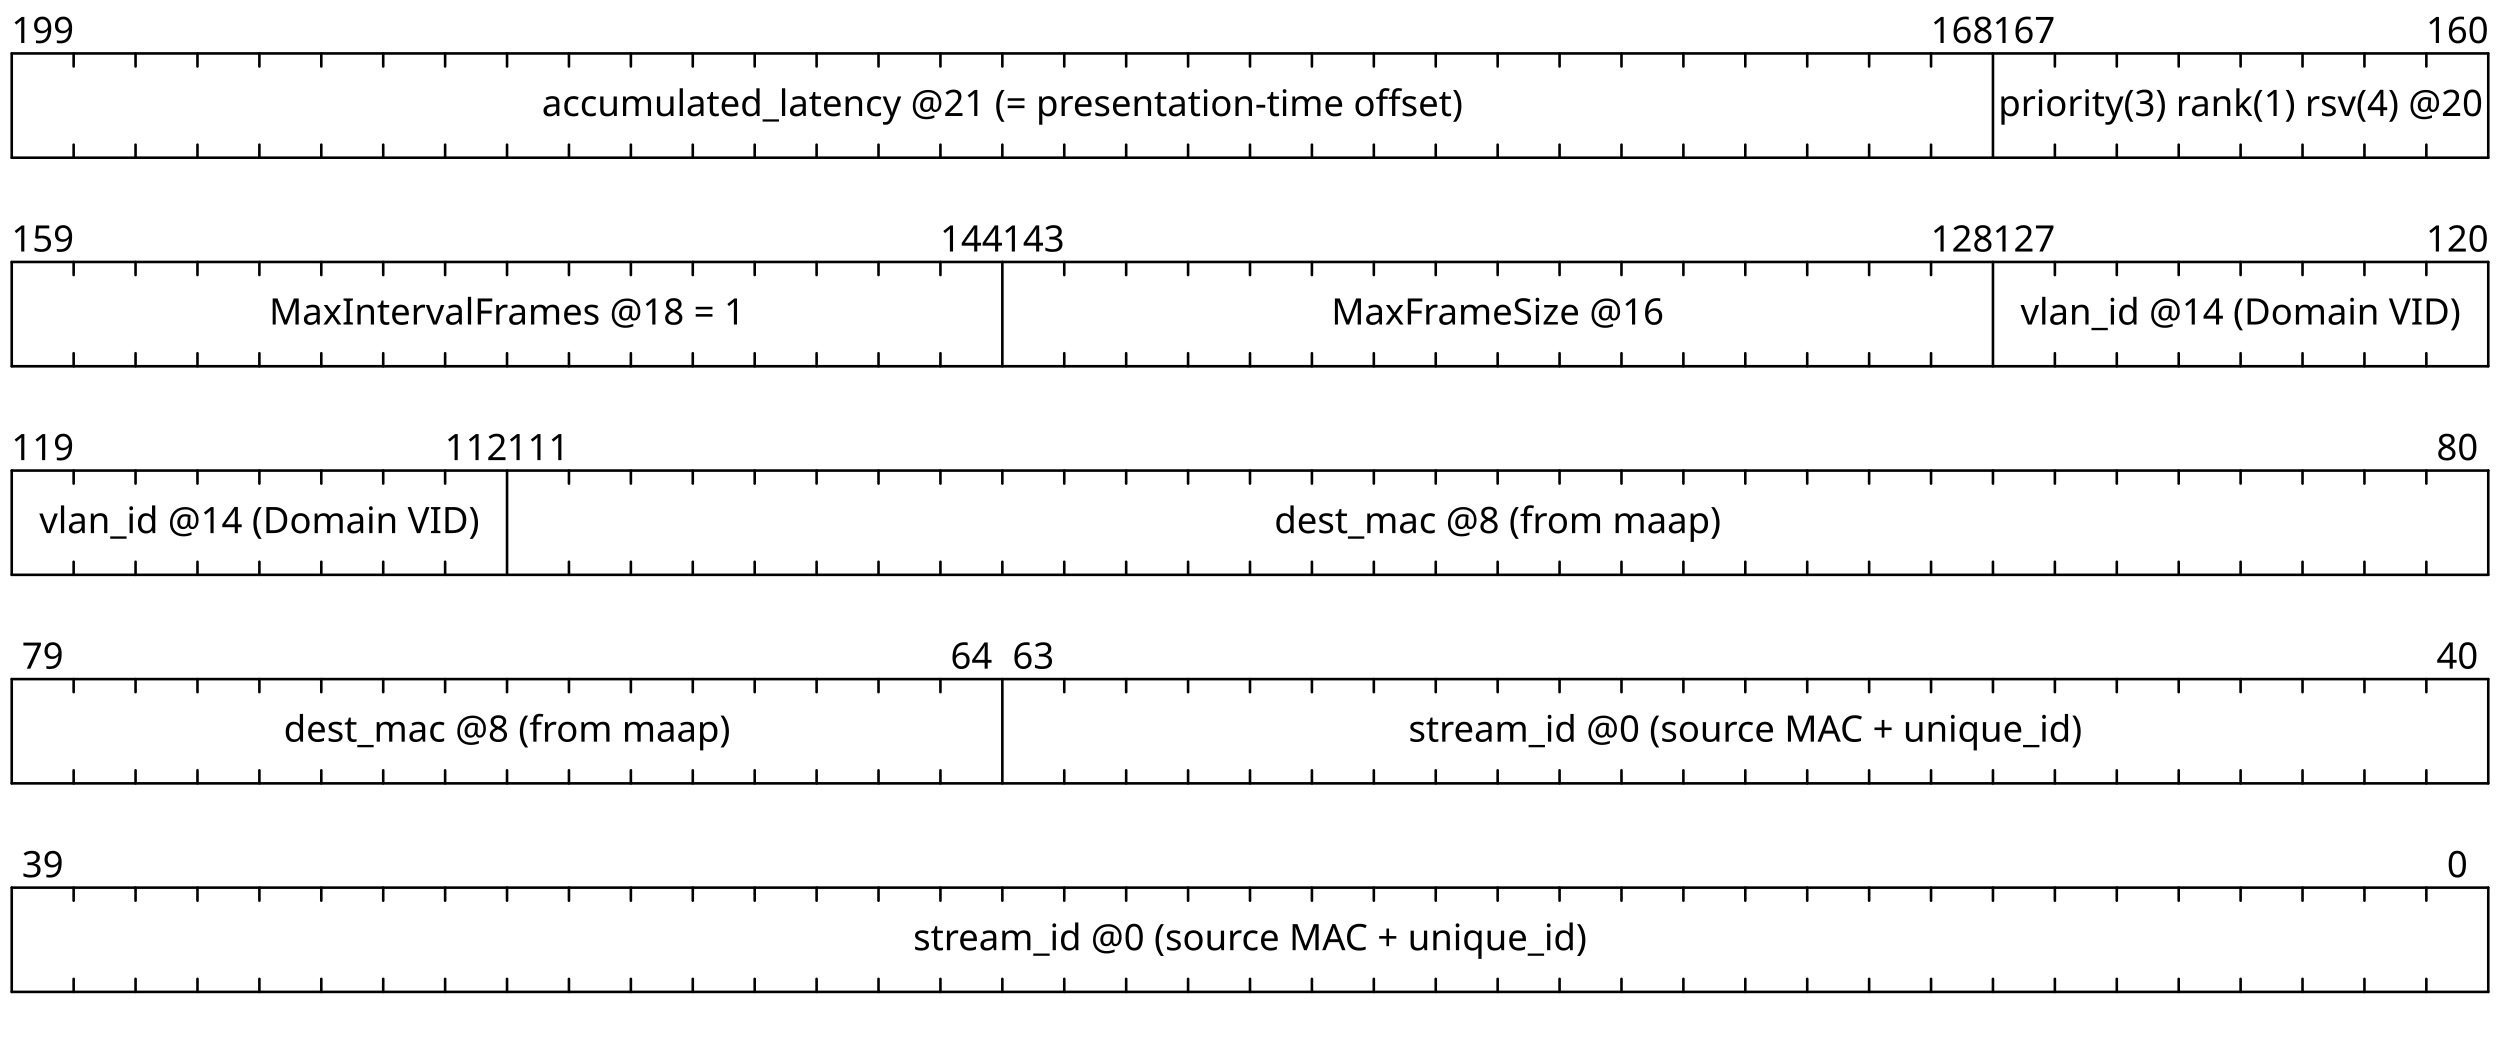
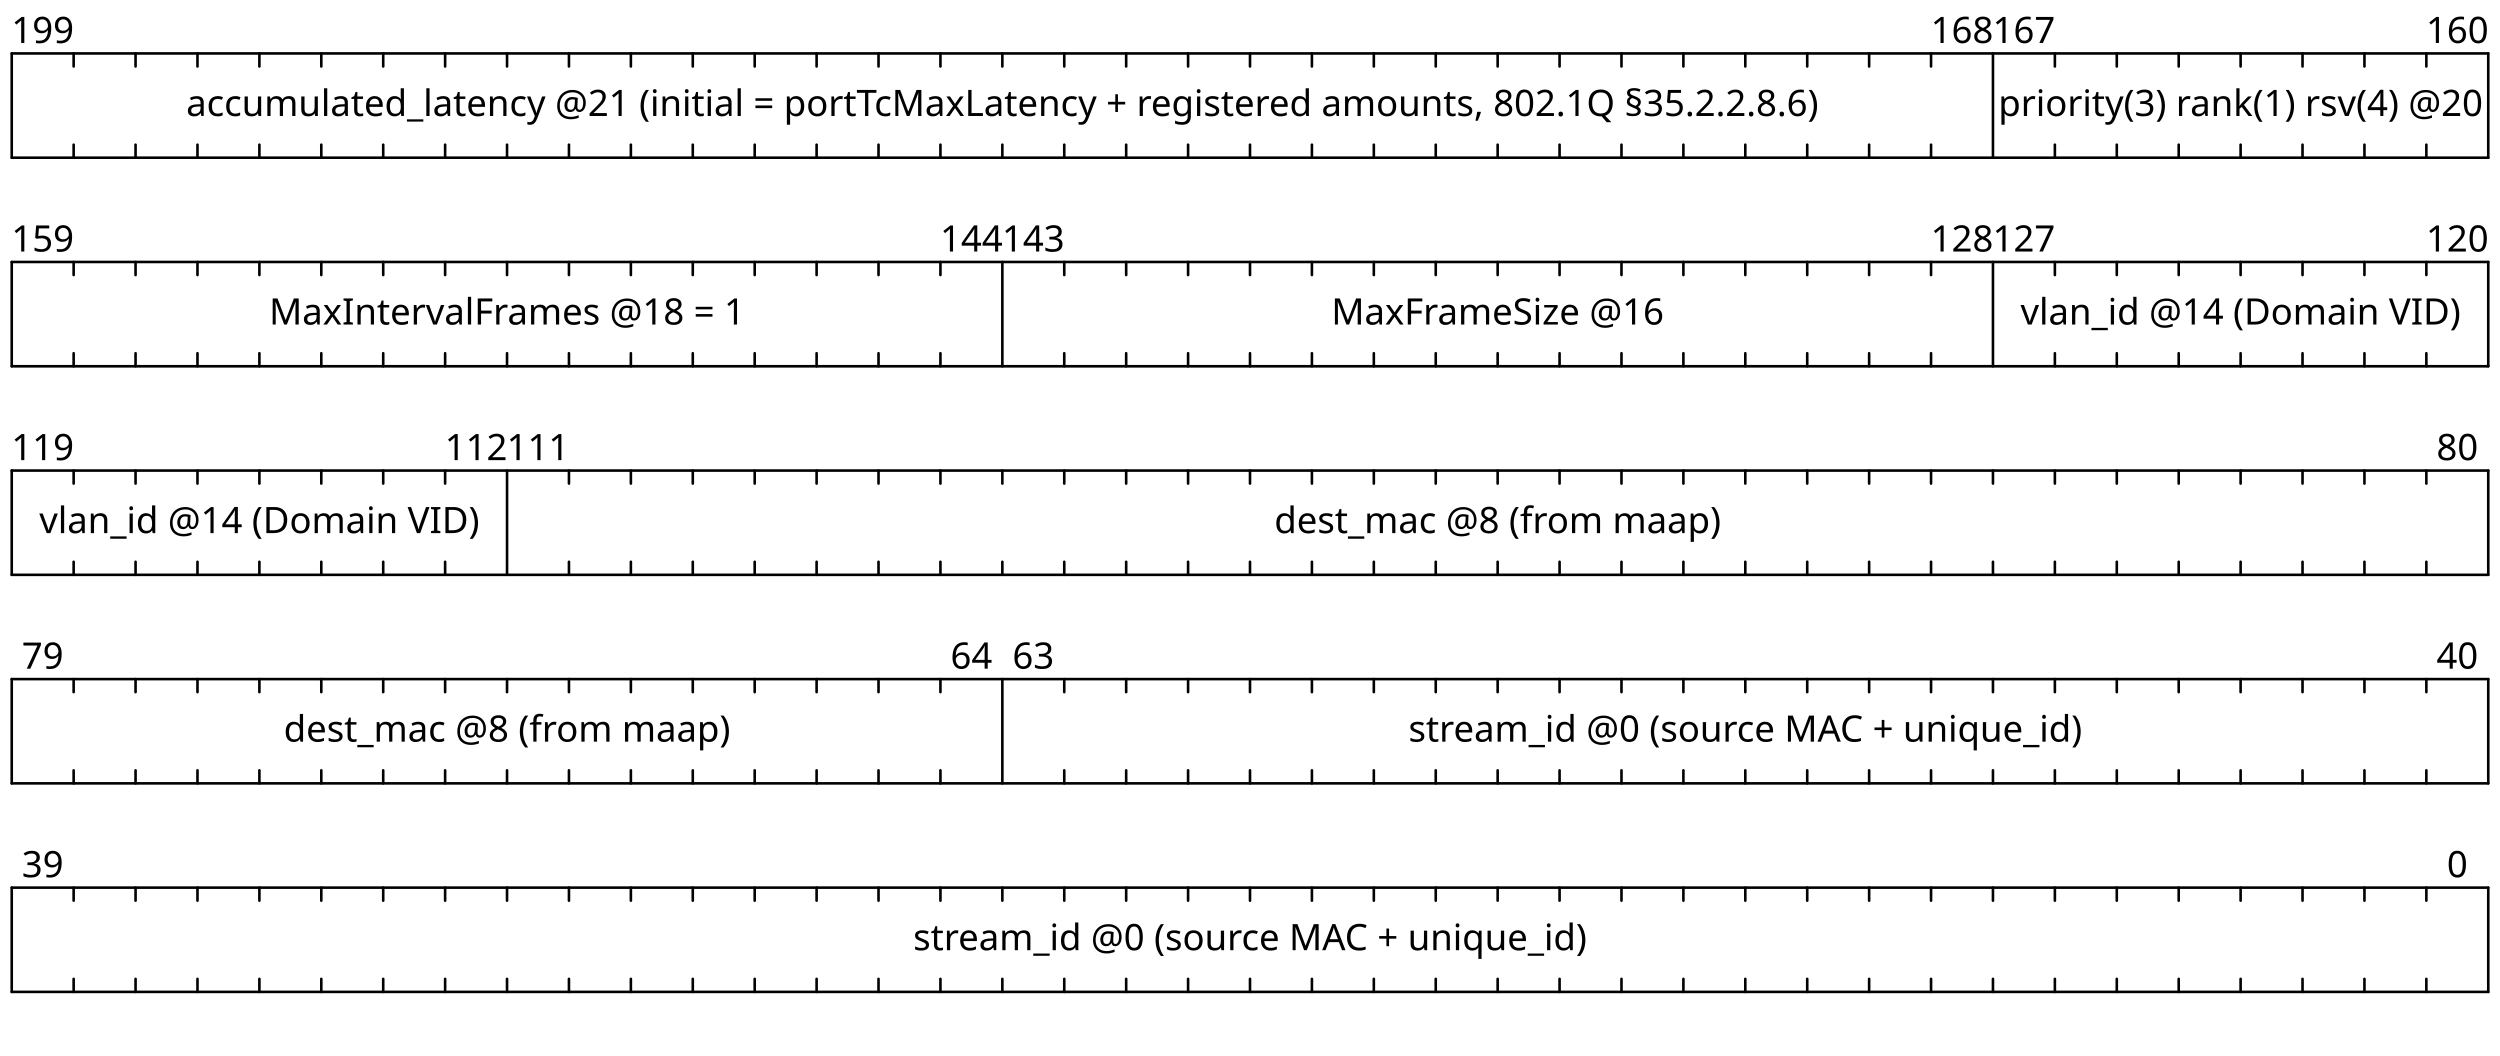
<svg xmlns="http://www.w3.org/2000/svg" baseProfile="full" class="WaveDrom" height="405" version="1.1" viewBox="0,0,959,405" width="959">
  <defs />
  <g font-family="sans-serif" font-size="14" font-weight="normal" text-anchor="middle" transform="translate(4.5,320.5)">
    <g stroke="black" stroke-linecap="round" stroke-width="1" transform="translate(0,20.0)">
      <line x1="0" x2="950" y1="0" y2="0" />
      <line x1="0" x2="0" y1="0" y2="40.0" />
      <line x1="0" x2="950" y1="40.0" y2="40.0" />
      <line x1="950.0" x2="950.0" y1="0" y2="40.0" />
      <line x1="926.25" x2="926.25" y1="0" y2="5.0" />
      <line x1="926.25" x2="926.25" y1="35.0" y2="40.0" />
      <line x1="902.5" x2="902.5" y1="0" y2="5.0" />
      <line x1="902.5" x2="902.5" y1="35.0" y2="40.0" />
      <line x1="878.75" x2="878.75" y1="0" y2="5.0" />
      <line x1="878.75" x2="878.75" y1="35.0" y2="40.0" />
      <line x1="855.0" x2="855.0" y1="0" y2="5.0" />
      <line x1="855.0" x2="855.0" y1="35.0" y2="40.0" />
      <line x1="831.25" x2="831.25" y1="0" y2="5.0" />
      <line x1="831.25" x2="831.25" y1="35.0" y2="40.0" />
      <line x1="807.5" x2="807.5" y1="0" y2="5.0" />
      <line x1="807.5" x2="807.5" y1="35.0" y2="40.0" />
      <line x1="783.75" x2="783.75" y1="0" y2="5.0" />
      <line x1="783.75" x2="783.75" y1="35.0" y2="40.0" />
      <line x1="760.0" x2="760.0" y1="0" y2="5.0" />
      <line x1="760.0" x2="760.0" y1="35.0" y2="40.0" />
      <line x1="736.25" x2="736.25" y1="0" y2="5.0" />
      <line x1="736.25" x2="736.25" y1="35.0" y2="40.0" />
      <line x1="712.5" x2="712.5" y1="0" y2="5.0" />
      <line x1="712.5" x2="712.5" y1="35.0" y2="40.0" />
      <line x1="688.75" x2="688.75" y1="0" y2="5.0" />
      <line x1="688.75" x2="688.75" y1="35.0" y2="40.0" />
      <line x1="665.0" x2="665.0" y1="0" y2="5.0" />
      <line x1="665.0" x2="665.0" y1="35.0" y2="40.0" />
      <line x1="641.25" x2="641.25" y1="0" y2="5.0" />
      <line x1="641.25" x2="641.25" y1="35.0" y2="40.0" />
      <line x1="617.5" x2="617.5" y1="0" y2="5.0" />
      <line x1="617.5" x2="617.5" y1="35.0" y2="40.0" />
      <line x1="593.75" x2="593.75" y1="0" y2="5.0" />
      <line x1="593.75" x2="593.75" y1="35.0" y2="40.0" />
      <line x1="570.0" x2="570.0" y1="0" y2="5.0" />
      <line x1="570.0" x2="570.0" y1="35.0" y2="40.0" />
      <line x1="546.25" x2="546.25" y1="0" y2="5.0" />
      <line x1="546.25" x2="546.25" y1="35.0" y2="40.0" />
      <line x1="522.5" x2="522.5" y1="0" y2="5.0" />
      <line x1="522.5" x2="522.5" y1="35.0" y2="40.0" />
      <line x1="498.75" x2="498.75" y1="0" y2="5.0" />
      <line x1="498.75" x2="498.75" y1="35.0" y2="40.0" />
      <line x1="475.0" x2="475.0" y1="0" y2="5.0" />
      <line x1="475.0" x2="475.0" y1="35.0" y2="40.0" />
      <line x1="451.25" x2="451.25" y1="0" y2="5.0" />
      <line x1="451.25" x2="451.25" y1="35.0" y2="40.0" />
      <line x1="427.5" x2="427.5" y1="0" y2="5.0" />
      <line x1="427.5" x2="427.5" y1="35.0" y2="40.0" />
      <line x1="403.75" x2="403.75" y1="0" y2="5.0" />
      <line x1="403.75" x2="403.75" y1="35.0" y2="40.0" />
      <line x1="380.0" x2="380.0" y1="0" y2="5.0" />
      <line x1="380.0" x2="380.0" y1="35.0" y2="40.0" />
      <line x1="356.25" x2="356.25" y1="0" y2="5.0" />
      <line x1="356.25" x2="356.25" y1="35.0" y2="40.0" />
      <line x1="332.5" x2="332.5" y1="0" y2="5.0" />
      <line x1="332.5" x2="332.5" y1="35.0" y2="40.0" />
      <line x1="308.75" x2="308.75" y1="0" y2="5.0" />
      <line x1="308.75" x2="308.75" y1="35.0" y2="40.0" />
      <line x1="285.0" x2="285.0" y1="0" y2="5.0" />
      <line x1="285.0" x2="285.0" y1="35.0" y2="40.0" />
      <line x1="261.25" x2="261.25" y1="0" y2="5.0" />
      <line x1="261.25" x2="261.25" y1="35.0" y2="40.0" />
      <line x1="237.5" x2="237.5" y1="0" y2="5.0" />
      <line x1="237.5" x2="237.5" y1="35.0" y2="40.0" />
      <line x1="213.75" x2="213.75" y1="0" y2="5.0" />
      <line x1="213.75" x2="213.75" y1="35.0" y2="40.0" />
      <line x1="190.0" x2="190.0" y1="0" y2="5.0" />
      <line x1="190.0" x2="190.0" y1="35.0" y2="40.0" />
      <line x1="166.25" x2="166.25" y1="0" y2="5.0" />
      <line x1="166.25" x2="166.25" y1="35.0" y2="40.0" />
      <line x1="142.5" x2="142.5" y1="0" y2="5.0" />
      <line x1="142.5" x2="142.5" y1="35.0" y2="40.0" />
      <line x1="118.75" x2="118.75" y1="0" y2="5.0" />
      <line x1="118.75" x2="118.75" y1="35.0" y2="40.0" />
      <line x1="95.0" x2="95.0" y1="0" y2="5.0" />
      <line x1="95.0" x2="95.0" y1="35.0" y2="40.0" />
      <line x1="71.25" x2="71.25" y1="0" y2="5.0" />
      <line x1="71.25" x2="71.25" y1="35.0" y2="40.0" />
      <line x1="47.5" x2="47.5" y1="0" y2="5.0" />
      <line x1="47.5" x2="47.5" y1="35.0" y2="40.0" />
      <line x1="23.75" x2="23.75" y1="0" y2="5.0" />
      <line x1="23.75" x2="23.75" y1="35.0" y2="40.0" />
    </g>
    <g text-anchor="middle">
      <g>
        <g transform="translate(0,20.0)" />
        <g transform="translate(11.875,16.0)">
          <text x="926.25">
            <tspan>0</tspan>
          </text>
          <text x="0.0">
            <tspan>39</tspan>
          </text>
        </g>
        <g transform="translate(11.875,44.0)">
          <text x="463.125">
            <tspan>stream_id @0 (source MAC + unique_id)</tspan>
          </text>
        </g>
        <g transform="translate(11.875,80)" />
      </g>
    </g>
  </g>
  <g font-family="sans-serif" font-size="14" font-weight="normal" text-anchor="middle" transform="translate(4.5,240.5)">
    <g stroke="black" stroke-linecap="round" stroke-width="1" transform="translate(0,20.0)">
      <line x1="0" x2="950" y1="0" y2="0" />
      <line x1="0" x2="0" y1="0" y2="40.0" />
      <line x1="0" x2="950" y1="40.0" y2="40.0" />
      <line x1="950.0" x2="950.0" y1="0" y2="40.0" />
      <line x1="926.25" x2="926.25" y1="0" y2="5.0" />
      <line x1="926.25" x2="926.25" y1="35.0" y2="40.0" />
      <line x1="902.5" x2="902.5" y1="0" y2="5.0" />
      <line x1="902.5" x2="902.5" y1="35.0" y2="40.0" />
      <line x1="878.75" x2="878.75" y1="0" y2="5.0" />
      <line x1="878.75" x2="878.75" y1="35.0" y2="40.0" />
      <line x1="855.0" x2="855.0" y1="0" y2="5.0" />
      <line x1="855.0" x2="855.0" y1="35.0" y2="40.0" />
      <line x1="831.25" x2="831.25" y1="0" y2="5.0" />
      <line x1="831.25" x2="831.25" y1="35.0" y2="40.0" />
      <line x1="807.5" x2="807.5" y1="0" y2="5.0" />
      <line x1="807.5" x2="807.5" y1="35.0" y2="40.0" />
      <line x1="783.75" x2="783.75" y1="0" y2="5.0" />
      <line x1="783.75" x2="783.75" y1="35.0" y2="40.0" />
      <line x1="760.0" x2="760.0" y1="0" y2="5.0" />
      <line x1="760.0" x2="760.0" y1="35.0" y2="40.0" />
      <line x1="736.25" x2="736.25" y1="0" y2="5.0" />
      <line x1="736.25" x2="736.25" y1="35.0" y2="40.0" />
      <line x1="712.5" x2="712.5" y1="0" y2="5.0" />
      <line x1="712.5" x2="712.5" y1="35.0" y2="40.0" />
      <line x1="688.75" x2="688.75" y1="0" y2="5.0" />
      <line x1="688.75" x2="688.75" y1="35.0" y2="40.0" />
      <line x1="665.0" x2="665.0" y1="0" y2="5.0" />
      <line x1="665.0" x2="665.0" y1="35.0" y2="40.0" />
      <line x1="641.25" x2="641.25" y1="0" y2="5.0" />
      <line x1="641.25" x2="641.25" y1="35.0" y2="40.0" />
      <line x1="617.5" x2="617.5" y1="0" y2="5.0" />
      <line x1="617.5" x2="617.5" y1="35.0" y2="40.0" />
      <line x1="593.75" x2="593.75" y1="0" y2="5.0" />
      <line x1="593.75" x2="593.75" y1="35.0" y2="40.0" />
      <line x1="570.0" x2="570.0" y1="0" y2="5.0" />
      <line x1="570.0" x2="570.0" y1="35.0" y2="40.0" />
      <line x1="546.25" x2="546.25" y1="0" y2="5.0" />
      <line x1="546.25" x2="546.25" y1="35.0" y2="40.0" />
      <line x1="522.5" x2="522.5" y1="0" y2="5.0" />
      <line x1="522.5" x2="522.5" y1="35.0" y2="40.0" />
      <line x1="498.75" x2="498.75" y1="0" y2="5.0" />
      <line x1="498.75" x2="498.75" y1="35.0" y2="40.0" />
      <line x1="475.0" x2="475.0" y1="0" y2="5.0" />
      <line x1="475.0" x2="475.0" y1="35.0" y2="40.0" />
      <line x1="451.25" x2="451.25" y1="0" y2="5.0" />
      <line x1="451.25" x2="451.25" y1="35.0" y2="40.0" />
      <line x1="427.5" x2="427.5" y1="0" y2="5.0" />
      <line x1="427.5" x2="427.5" y1="35.0" y2="40.0" />
      <line x1="403.75" x2="403.75" y1="0" y2="5.0" />
      <line x1="403.75" x2="403.75" y1="35.0" y2="40.0" />
      <line x1="380.0" x2="380.0" y1="0" y2="40.0" />
      <line x1="356.25" x2="356.25" y1="0" y2="5.0" />
      <line x1="356.25" x2="356.25" y1="35.0" y2="40.0" />
      <line x1="332.5" x2="332.5" y1="0" y2="5.0" />
      <line x1="332.5" x2="332.5" y1="35.0" y2="40.0" />
      <line x1="308.75" x2="308.75" y1="0" y2="5.0" />
      <line x1="308.75" x2="308.75" y1="35.0" y2="40.0" />
      <line x1="285.0" x2="285.0" y1="0" y2="5.0" />
      <line x1="285.0" x2="285.0" y1="35.0" y2="40.0" />
      <line x1="261.25" x2="261.25" y1="0" y2="5.0" />
      <line x1="261.25" x2="261.25" y1="35.0" y2="40.0" />
      <line x1="237.5" x2="237.5" y1="0" y2="5.0" />
      <line x1="237.5" x2="237.5" y1="35.0" y2="40.0" />
      <line x1="213.75" x2="213.75" y1="0" y2="5.0" />
      <line x1="213.75" x2="213.75" y1="35.0" y2="40.0" />
      <line x1="190.0" x2="190.0" y1="0" y2="5.0" />
      <line x1="190.0" x2="190.0" y1="35.0" y2="40.0" />
      <line x1="166.25" x2="166.25" y1="0" y2="5.0" />
      <line x1="166.25" x2="166.25" y1="35.0" y2="40.0" />
      <line x1="142.5" x2="142.5" y1="0" y2="5.0" />
      <line x1="142.5" x2="142.5" y1="35.0" y2="40.0" />
      <line x1="118.75" x2="118.75" y1="0" y2="5.0" />
      <line x1="118.75" x2="118.75" y1="35.0" y2="40.0" />
      <line x1="95.0" x2="95.0" y1="0" y2="5.0" />
      <line x1="95.0" x2="95.0" y1="35.0" y2="40.0" />
      <line x1="71.25" x2="71.25" y1="0" y2="5.0" />
      <line x1="71.25" x2="71.25" y1="35.0" y2="40.0" />
      <line x1="47.5" x2="47.5" y1="0" y2="5.0" />
      <line x1="47.5" x2="47.5" y1="35.0" y2="40.0" />
      <line x1="23.75" x2="23.75" y1="0" y2="5.0" />
      <line x1="23.75" x2="23.75" y1="35.0" y2="40.0" />
    </g>
    <g text-anchor="middle">
      <g>
        <g transform="translate(0,20.0)" />
        <g transform="translate(11.875,16.0)">
          <text x="926.25">
            <tspan>40</tspan>
          </text>
          <text x="380.0">
            <tspan>63</tspan>
          </text>
          <text x="356.25">
            <tspan>64</tspan>
          </text>
          <text x="0.0">
            <tspan>79</tspan>
          </text>
        </g>
        <g transform="translate(11.875,44.0)">
          <text x="653.125">
            <tspan>stream_id @0 (source MAC + unique_id)</tspan>
          </text>
          <text x="178.125">
            <tspan>dest_mac @8 (from maap)</tspan>
          </text>
        </g>
        <g transform="translate(11.875,80)" />
      </g>
    </g>
  </g>
  <g font-family="sans-serif" font-size="14" font-weight="normal" text-anchor="middle" transform="translate(4.5,160.5)">
    <g stroke="black" stroke-linecap="round" stroke-width="1" transform="translate(0,20.0)">
      <line x1="0" x2="950" y1="0" y2="0" />
      <line x1="0" x2="0" y1="0" y2="40.0" />
      <line x1="0" x2="950" y1="40.0" y2="40.0" />
      <line x1="950.0" x2="950.0" y1="0" y2="40.0" />
      <line x1="926.25" x2="926.25" y1="0" y2="5.0" />
      <line x1="926.25" x2="926.25" y1="35.0" y2="40.0" />
      <line x1="902.5" x2="902.5" y1="0" y2="5.0" />
      <line x1="902.5" x2="902.5" y1="35.0" y2="40.0" />
      <line x1="878.75" x2="878.75" y1="0" y2="5.0" />
      <line x1="878.75" x2="878.75" y1="35.0" y2="40.0" />
      <line x1="855.0" x2="855.0" y1="0" y2="5.0" />
      <line x1="855.0" x2="855.0" y1="35.0" y2="40.0" />
      <line x1="831.25" x2="831.25" y1="0" y2="5.0" />
      <line x1="831.25" x2="831.25" y1="35.0" y2="40.0" />
      <line x1="807.5" x2="807.5" y1="0" y2="5.0" />
      <line x1="807.5" x2="807.5" y1="35.0" y2="40.0" />
      <line x1="783.75" x2="783.75" y1="0" y2="5.0" />
      <line x1="783.75" x2="783.75" y1="35.0" y2="40.0" />
      <line x1="760.0" x2="760.0" y1="0" y2="5.0" />
      <line x1="760.0" x2="760.0" y1="35.0" y2="40.0" />
      <line x1="736.25" x2="736.25" y1="0" y2="5.0" />
      <line x1="736.25" x2="736.25" y1="35.0" y2="40.0" />
      <line x1="712.5" x2="712.5" y1="0" y2="5.0" />
      <line x1="712.5" x2="712.5" y1="35.0" y2="40.0" />
      <line x1="688.75" x2="688.75" y1="0" y2="5.0" />
      <line x1="688.75" x2="688.75" y1="35.0" y2="40.0" />
      <line x1="665.0" x2="665.0" y1="0" y2="5.0" />
      <line x1="665.0" x2="665.0" y1="35.0" y2="40.0" />
      <line x1="641.25" x2="641.25" y1="0" y2="5.0" />
      <line x1="641.25" x2="641.25" y1="35.0" y2="40.0" />
      <line x1="617.5" x2="617.5" y1="0" y2="5.0" />
      <line x1="617.5" x2="617.5" y1="35.0" y2="40.0" />
      <line x1="593.75" x2="593.75" y1="0" y2="5.0" />
      <line x1="593.75" x2="593.75" y1="35.0" y2="40.0" />
      <line x1="570.0" x2="570.0" y1="0" y2="5.0" />
      <line x1="570.0" x2="570.0" y1="35.0" y2="40.0" />
      <line x1="546.25" x2="546.25" y1="0" y2="5.0" />
      <line x1="546.25" x2="546.25" y1="35.0" y2="40.0" />
      <line x1="522.5" x2="522.5" y1="0" y2="5.0" />
      <line x1="522.5" x2="522.5" y1="35.0" y2="40.0" />
      <line x1="498.75" x2="498.75" y1="0" y2="5.0" />
      <line x1="498.75" x2="498.75" y1="35.0" y2="40.0" />
      <line x1="475.0" x2="475.0" y1="0" y2="5.0" />
      <line x1="475.0" x2="475.0" y1="35.0" y2="40.0" />
      <line x1="451.25" x2="451.25" y1="0" y2="5.0" />
      <line x1="451.25" x2="451.25" y1="35.0" y2="40.0" />
      <line x1="427.5" x2="427.5" y1="0" y2="5.0" />
      <line x1="427.5" x2="427.5" y1="35.0" y2="40.0" />
      <line x1="403.75" x2="403.75" y1="0" y2="5.0" />
      <line x1="403.75" x2="403.75" y1="35.0" y2="40.0" />
      <line x1="380.0" x2="380.0" y1="0" y2="5.0" />
      <line x1="380.0" x2="380.0" y1="35.0" y2="40.0" />
      <line x1="356.25" x2="356.25" y1="0" y2="5.0" />
      <line x1="356.25" x2="356.25" y1="35.0" y2="40.0" />
      <line x1="332.5" x2="332.5" y1="0" y2="5.0" />
      <line x1="332.5" x2="332.5" y1="35.0" y2="40.0" />
      <line x1="308.75" x2="308.75" y1="0" y2="5.0" />
      <line x1="308.75" x2="308.75" y1="35.0" y2="40.0" />
      <line x1="285.0" x2="285.0" y1="0" y2="5.0" />
      <line x1="285.0" x2="285.0" y1="35.0" y2="40.0" />
      <line x1="261.25" x2="261.25" y1="0" y2="5.0" />
      <line x1="261.25" x2="261.25" y1="35.0" y2="40.0" />
      <line x1="237.5" x2="237.5" y1="0" y2="5.0" />
      <line x1="237.5" x2="237.5" y1="35.0" y2="40.0" />
      <line x1="213.75" x2="213.75" y1="0" y2="5.0" />
      <line x1="213.75" x2="213.75" y1="35.0" y2="40.0" />
      <line x1="190.0" x2="190.0" y1="0" y2="40.0" />
      <line x1="166.25" x2="166.25" y1="0" y2="5.0" />
      <line x1="166.25" x2="166.25" y1="35.0" y2="40.0" />
      <line x1="142.5" x2="142.5" y1="0" y2="5.0" />
      <line x1="142.5" x2="142.5" y1="35.0" y2="40.0" />
      <line x1="118.75" x2="118.75" y1="0" y2="5.0" />
      <line x1="118.75" x2="118.75" y1="35.0" y2="40.0" />
      <line x1="95.0" x2="95.0" y1="0" y2="5.0" />
      <line x1="95.0" x2="95.0" y1="35.0" y2="40.0" />
      <line x1="71.25" x2="71.25" y1="0" y2="5.0" />
      <line x1="71.25" x2="71.25" y1="35.0" y2="40.0" />
      <line x1="47.5" x2="47.5" y1="0" y2="5.0" />
      <line x1="47.5" x2="47.5" y1="35.0" y2="40.0" />
      <line x1="23.75" x2="23.75" y1="0" y2="5.0" />
      <line x1="23.75" x2="23.75" y1="35.0" y2="40.0" />
    </g>
    <g text-anchor="middle">
      <g>
        <g transform="translate(0,20.0)" />
        <g transform="translate(11.875,16.0)">
          <text x="926.25">
            <tspan>80</tspan>
          </text>
          <text x="190.0">
            <tspan>111</tspan>
          </text>
          <text x="166.25">
            <tspan>112</tspan>
          </text>
          <text x="0.0">
            <tspan>119</tspan>
          </text>
        </g>
        <g transform="translate(11.875,44.0)">
          <text x="558.125">
            <tspan>dest_mac @8 (from maap)</tspan>
          </text>
          <text x="83.125">
            <tspan>vlan_id @14 (Domain VID)</tspan>
          </text>
        </g>
        <g transform="translate(11.875,80)" />
      </g>
    </g>
  </g>
  <g font-family="sans-serif" font-size="14" font-weight="normal" text-anchor="middle" transform="translate(4.5,80.5)">
    <g stroke="black" stroke-linecap="round" stroke-width="1" transform="translate(0,20.0)">
      <line x1="0" x2="950" y1="0" y2="0" />
      <line x1="0" x2="0" y1="0" y2="40.0" />
      <line x1="0" x2="950" y1="40.0" y2="40.0" />
      <line x1="950.0" x2="950.0" y1="0" y2="40.0" />
      <line x1="926.25" x2="926.25" y1="0" y2="5.0" />
      <line x1="926.25" x2="926.25" y1="35.0" y2="40.0" />
      <line x1="902.5" x2="902.5" y1="0" y2="5.0" />
      <line x1="902.5" x2="902.5" y1="35.0" y2="40.0" />
      <line x1="878.75" x2="878.75" y1="0" y2="5.0" />
      <line x1="878.75" x2="878.75" y1="35.0" y2="40.0" />
      <line x1="855.0" x2="855.0" y1="0" y2="5.0" />
      <line x1="855.0" x2="855.0" y1="35.0" y2="40.0" />
      <line x1="831.25" x2="831.25" y1="0" y2="5.0" />
      <line x1="831.25" x2="831.25" y1="35.0" y2="40.0" />
      <line x1="807.5" x2="807.5" y1="0" y2="5.0" />
      <line x1="807.5" x2="807.5" y1="35.0" y2="40.0" />
      <line x1="783.75" x2="783.75" y1="0" y2="5.0" />
      <line x1="783.75" x2="783.75" y1="35.0" y2="40.0" />
      <line x1="760.0" x2="760.0" y1="0" y2="40.0" />
      <line x1="736.25" x2="736.25" y1="0" y2="5.0" />
      <line x1="736.25" x2="736.25" y1="35.0" y2="40.0" />
      <line x1="712.5" x2="712.5" y1="0" y2="5.0" />
      <line x1="712.5" x2="712.5" y1="35.0" y2="40.0" />
      <line x1="688.75" x2="688.75" y1="0" y2="5.0" />
      <line x1="688.75" x2="688.75" y1="35.0" y2="40.0" />
      <line x1="665.0" x2="665.0" y1="0" y2="5.0" />
      <line x1="665.0" x2="665.0" y1="35.0" y2="40.0" />
      <line x1="641.25" x2="641.25" y1="0" y2="5.0" />
      <line x1="641.25" x2="641.25" y1="35.0" y2="40.0" />
      <line x1="617.5" x2="617.5" y1="0" y2="5.0" />
      <line x1="617.5" x2="617.5" y1="35.0" y2="40.0" />
      <line x1="593.75" x2="593.75" y1="0" y2="5.0" />
      <line x1="593.75" x2="593.75" y1="35.0" y2="40.0" />
      <line x1="570.0" x2="570.0" y1="0" y2="5.0" />
      <line x1="570.0" x2="570.0" y1="35.0" y2="40.0" />
      <line x1="546.25" x2="546.25" y1="0" y2="5.0" />
      <line x1="546.25" x2="546.25" y1="35.0" y2="40.0" />
      <line x1="522.5" x2="522.5" y1="0" y2="5.0" />
      <line x1="522.5" x2="522.5" y1="35.0" y2="40.0" />
      <line x1="498.75" x2="498.75" y1="0" y2="5.0" />
      <line x1="498.75" x2="498.75" y1="35.0" y2="40.0" />
      <line x1="475.0" x2="475.0" y1="0" y2="5.0" />
      <line x1="475.0" x2="475.0" y1="35.0" y2="40.0" />
      <line x1="451.25" x2="451.25" y1="0" y2="5.0" />
      <line x1="451.25" x2="451.25" y1="35.0" y2="40.0" />
      <line x1="427.5" x2="427.5" y1="0" y2="5.0" />
      <line x1="427.5" x2="427.5" y1="35.0" y2="40.0" />
      <line x1="403.75" x2="403.75" y1="0" y2="5.0" />
      <line x1="403.75" x2="403.75" y1="35.0" y2="40.0" />
      <line x1="380.0" x2="380.0" y1="0" y2="40.0" />
      <line x1="356.25" x2="356.25" y1="0" y2="5.0" />
      <line x1="356.25" x2="356.25" y1="35.0" y2="40.0" />
      <line x1="332.5" x2="332.5" y1="0" y2="5.0" />
      <line x1="332.5" x2="332.5" y1="35.0" y2="40.0" />
      <line x1="308.75" x2="308.75" y1="0" y2="5.0" />
      <line x1="308.75" x2="308.75" y1="35.0" y2="40.0" />
      <line x1="285.0" x2="285.0" y1="0" y2="5.0" />
      <line x1="285.0" x2="285.0" y1="35.0" y2="40.0" />
      <line x1="261.25" x2="261.25" y1="0" y2="5.0" />
      <line x1="261.25" x2="261.25" y1="35.0" y2="40.0" />
      <line x1="237.5" x2="237.5" y1="0" y2="5.0" />
      <line x1="237.5" x2="237.5" y1="35.0" y2="40.0" />
      <line x1="213.75" x2="213.75" y1="0" y2="5.0" />
      <line x1="213.75" x2="213.75" y1="35.0" y2="40.0" />
      <line x1="190.0" x2="190.0" y1="0" y2="5.0" />
      <line x1="190.0" x2="190.0" y1="35.0" y2="40.0" />
      <line x1="166.25" x2="166.25" y1="0" y2="5.0" />
      <line x1="166.25" x2="166.25" y1="35.0" y2="40.0" />
      <line x1="142.5" x2="142.5" y1="0" y2="5.0" />
      <line x1="142.5" x2="142.5" y1="35.0" y2="40.0" />
      <line x1="118.75" x2="118.75" y1="0" y2="5.0" />
      <line x1="118.75" x2="118.75" y1="35.0" y2="40.0" />
      <line x1="95.0" x2="95.0" y1="0" y2="5.0" />
      <line x1="95.0" x2="95.0" y1="35.0" y2="40.0" />
      <line x1="71.25" x2="71.25" y1="0" y2="5.0" />
      <line x1="71.25" x2="71.25" y1="35.0" y2="40.0" />
      <line x1="47.5" x2="47.5" y1="0" y2="5.0" />
      <line x1="47.5" x2="47.5" y1="35.0" y2="40.0" />
      <line x1="23.75" x2="23.75" y1="0" y2="5.0" />
      <line x1="23.75" x2="23.75" y1="35.0" y2="40.0" />
    </g>
    <g text-anchor="middle">
      <g>
        <g transform="translate(0,20.0)" />
        <g transform="translate(11.875,16.0)">
          <text x="926.25">
            <tspan>120</tspan>
          </text>
          <text x="760.0">
            <tspan>127</tspan>
          </text>
          <text x="736.25">
            <tspan>128</tspan>
          </text>
          <text x="380.0">
            <tspan>143</tspan>
          </text>
          <text x="356.25">
            <tspan>144</tspan>
          </text>
          <text x="0.0">
            <tspan>159</tspan>
          </text>
        </g>
        <g transform="translate(11.875,44.0)">
          <text x="843.125">
            <tspan>vlan_id @14 (Domain VID)</tspan>
          </text>
          <text x="558.125">
            <tspan>MaxFrameSize @16</tspan>
          </text>
          <text x="178.125">
            <tspan>MaxIntervalFrames @18 = 1</tspan>
          </text>
        </g>
        <g transform="translate(11.875,80)" />
      </g>
    </g>
  </g>
  <g font-family="sans-serif" font-size="14" font-weight="normal" text-anchor="middle" transform="translate(4.5,0.5)">
    <g stroke="black" stroke-linecap="round" stroke-width="1" transform="translate(0,20.0)">
      <line x1="0" x2="950" y1="0" y2="0" />
      <line x1="0" x2="0" y1="0" y2="40.0" />
      <line x1="0" x2="950" y1="40.0" y2="40.0" />
      <line x1="950.0" x2="950.0" y1="0" y2="40.0" />
      <line x1="926.25" x2="926.25" y1="0" y2="5.0" />
      <line x1="926.25" x2="926.25" y1="35.0" y2="40.0" />
      <line x1="902.5" x2="902.5" y1="0" y2="5.0" />
      <line x1="902.5" x2="902.5" y1="35.0" y2="40.0" />
      <line x1="878.75" x2="878.75" y1="0" y2="5.0" />
      <line x1="878.75" x2="878.75" y1="35.0" y2="40.0" />
      <line x1="855.0" x2="855.0" y1="0" y2="5.0" />
      <line x1="855.0" x2="855.0" y1="35.0" y2="40.0" />
      <line x1="831.25" x2="831.25" y1="0" y2="5.0" />
      <line x1="831.25" x2="831.25" y1="35.0" y2="40.0" />
      <line x1="807.5" x2="807.5" y1="0" y2="5.0" />
      <line x1="807.5" x2="807.5" y1="35.0" y2="40.0" />
      <line x1="783.75" x2="783.75" y1="0" y2="5.0" />
      <line x1="783.75" x2="783.75" y1="35.0" y2="40.0" />
      <line x1="760.0" x2="760.0" y1="0" y2="40.0" />
      <line x1="736.25" x2="736.25" y1="0" y2="5.0" />
      <line x1="736.25" x2="736.25" y1="35.0" y2="40.0" />
      <line x1="712.5" x2="712.5" y1="0" y2="5.0" />
      <line x1="712.5" x2="712.5" y1="35.0" y2="40.0" />
      <line x1="688.75" x2="688.75" y1="0" y2="5.0" />
      <line x1="688.75" x2="688.75" y1="35.0" y2="40.0" />
      <line x1="665.0" x2="665.0" y1="0" y2="5.0" />
      <line x1="665.0" x2="665.0" y1="35.0" y2="40.0" />
      <line x1="641.25" x2="641.25" y1="0" y2="5.0" />
      <line x1="641.25" x2="641.25" y1="35.0" y2="40.0" />
      <line x1="617.5" x2="617.5" y1="0" y2="5.0" />
      <line x1="617.5" x2="617.5" y1="35.0" y2="40.0" />
      <line x1="593.75" x2="593.75" y1="0" y2="5.0" />
      <line x1="593.75" x2="593.75" y1="35.0" y2="40.0" />
      <line x1="570.0" x2="570.0" y1="0" y2="5.0" />
      <line x1="570.0" x2="570.0" y1="35.0" y2="40.0" />
      <line x1="546.25" x2="546.25" y1="0" y2="5.0" />
      <line x1="546.25" x2="546.25" y1="35.0" y2="40.0" />
      <line x1="522.5" x2="522.5" y1="0" y2="5.0" />
      <line x1="522.5" x2="522.5" y1="35.0" y2="40.0" />
      <line x1="498.75" x2="498.75" y1="0" y2="5.0" />
      <line x1="498.75" x2="498.75" y1="35.0" y2="40.0" />
      <line x1="475.0" x2="475.0" y1="0" y2="5.0" />
      <line x1="475.0" x2="475.0" y1="35.0" y2="40.0" />
      <line x1="451.25" x2="451.25" y1="0" y2="5.0" />
      <line x1="451.25" x2="451.25" y1="35.0" y2="40.0" />
      <line x1="427.5" x2="427.5" y1="0" y2="5.0" />
      <line x1="427.5" x2="427.5" y1="35.0" y2="40.0" />
      <line x1="403.75" x2="403.75" y1="0" y2="5.0" />
      <line x1="403.75" x2="403.75" y1="35.0" y2="40.0" />
      <line x1="380.0" x2="380.0" y1="0" y2="5.0" />
      <line x1="380.0" x2="380.0" y1="35.0" y2="40.0" />
      <line x1="356.25" x2="356.25" y1="0" y2="5.0" />
      <line x1="356.25" x2="356.25" y1="35.0" y2="40.0" />
      <line x1="332.5" x2="332.5" y1="0" y2="5.0" />
      <line x1="332.5" x2="332.5" y1="35.0" y2="40.0" />
      <line x1="308.75" x2="308.75" y1="0" y2="5.0" />
      <line x1="308.75" x2="308.75" y1="35.0" y2="40.0" />
      <line x1="285.0" x2="285.0" y1="0" y2="5.0" />
      <line x1="285.0" x2="285.0" y1="35.0" y2="40.0" />
      <line x1="261.25" x2="261.25" y1="0" y2="5.0" />
      <line x1="261.25" x2="261.25" y1="35.0" y2="40.0" />
      <line x1="237.5" x2="237.5" y1="0" y2="5.0" />
      <line x1="237.5" x2="237.5" y1="35.0" y2="40.0" />
      <line x1="213.75" x2="213.75" y1="0" y2="5.0" />
      <line x1="213.75" x2="213.75" y1="35.0" y2="40.0" />
      <line x1="190.0" x2="190.0" y1="0" y2="5.0" />
      <line x1="190.0" x2="190.0" y1="35.0" y2="40.0" />
      <line x1="166.25" x2="166.25" y1="0" y2="5.0" />
      <line x1="166.25" x2="166.25" y1="35.0" y2="40.0" />
      <line x1="142.5" x2="142.5" y1="0" y2="5.0" />
      <line x1="142.5" x2="142.5" y1="35.0" y2="40.0" />
      <line x1="118.75" x2="118.75" y1="0" y2="5.0" />
      <line x1="118.75" x2="118.75" y1="35.0" y2="40.0" />
      <line x1="95.0" x2="95.0" y1="0" y2="5.0" />
      <line x1="95.0" x2="95.0" y1="35.0" y2="40.0" />
      <line x1="71.25" x2="71.25" y1="0" y2="5.0" />
      <line x1="71.25" x2="71.25" y1="35.0" y2="40.0" />
      <line x1="47.5" x2="47.5" y1="0" y2="5.0" />
      <line x1="47.5" x2="47.5" y1="35.0" y2="40.0" />
      <line x1="23.75" x2="23.75" y1="0" y2="5.0" />
      <line x1="23.75" x2="23.75" y1="35.0" y2="40.0" />
    </g>
    <g text-anchor="middle">
      <g>
        <g transform="translate(0,20.0)" />
        <g transform="translate(11.875,16.0)">
          <text x="926.25">
            <tspan>160</tspan>
          </text>
          <text x="760.0">
            <tspan>167</tspan>
          </text>
          <text x="736.25">
            <tspan>168</tspan>
          </text>
          <text x="0.0">
            <tspan>199</tspan>
          </text>
        </g>
        <g transform="translate(11.875,44.0)">
          <text x="843.125">
            <tspan>priority(3) rank(1) rsv(4) @20</tspan>
          </text>
          <text x="368.125">
-             <tspan>accumulated_latency @21 (= presentation-time offset)</tspan>
+             <tspan>accumulated_latency @21 (initial = portTcMaxLatency + registered amounts, 802.1Q §35.2.2.8.6)</tspan>
          </text>
        </g>
        <g transform="translate(11.875,80)" />
      </g>
    </g>
  </g>
</svg>
